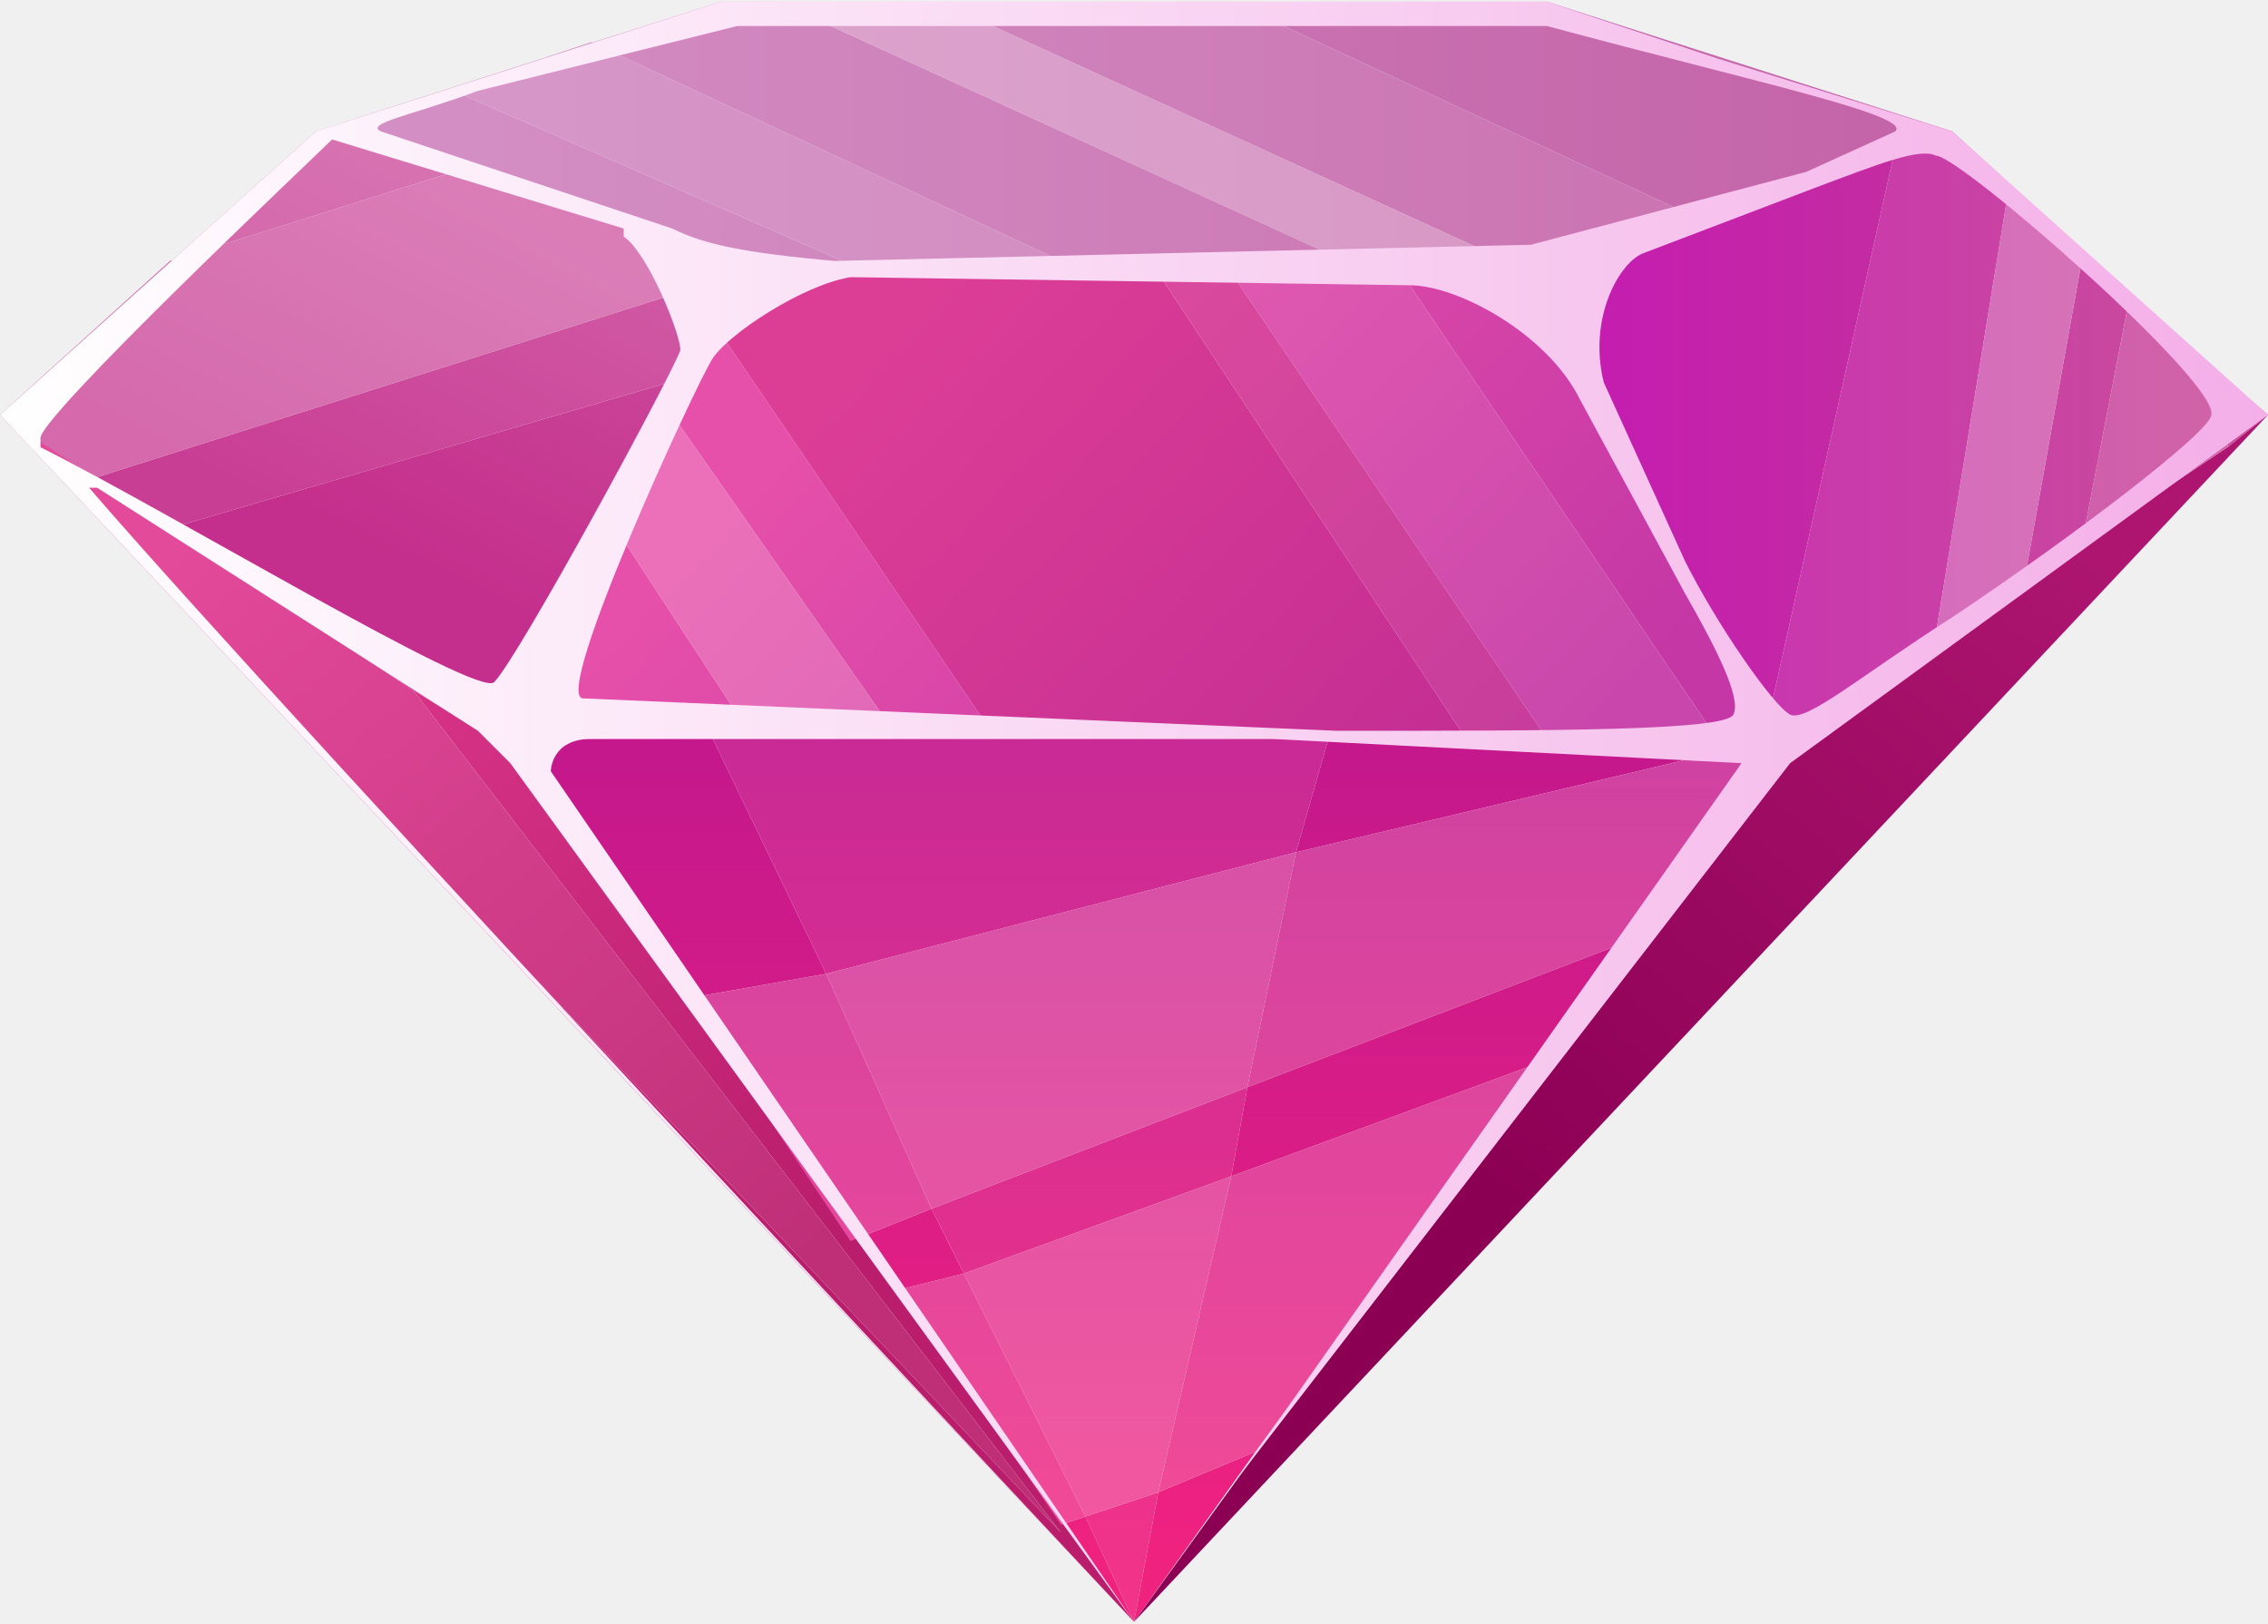
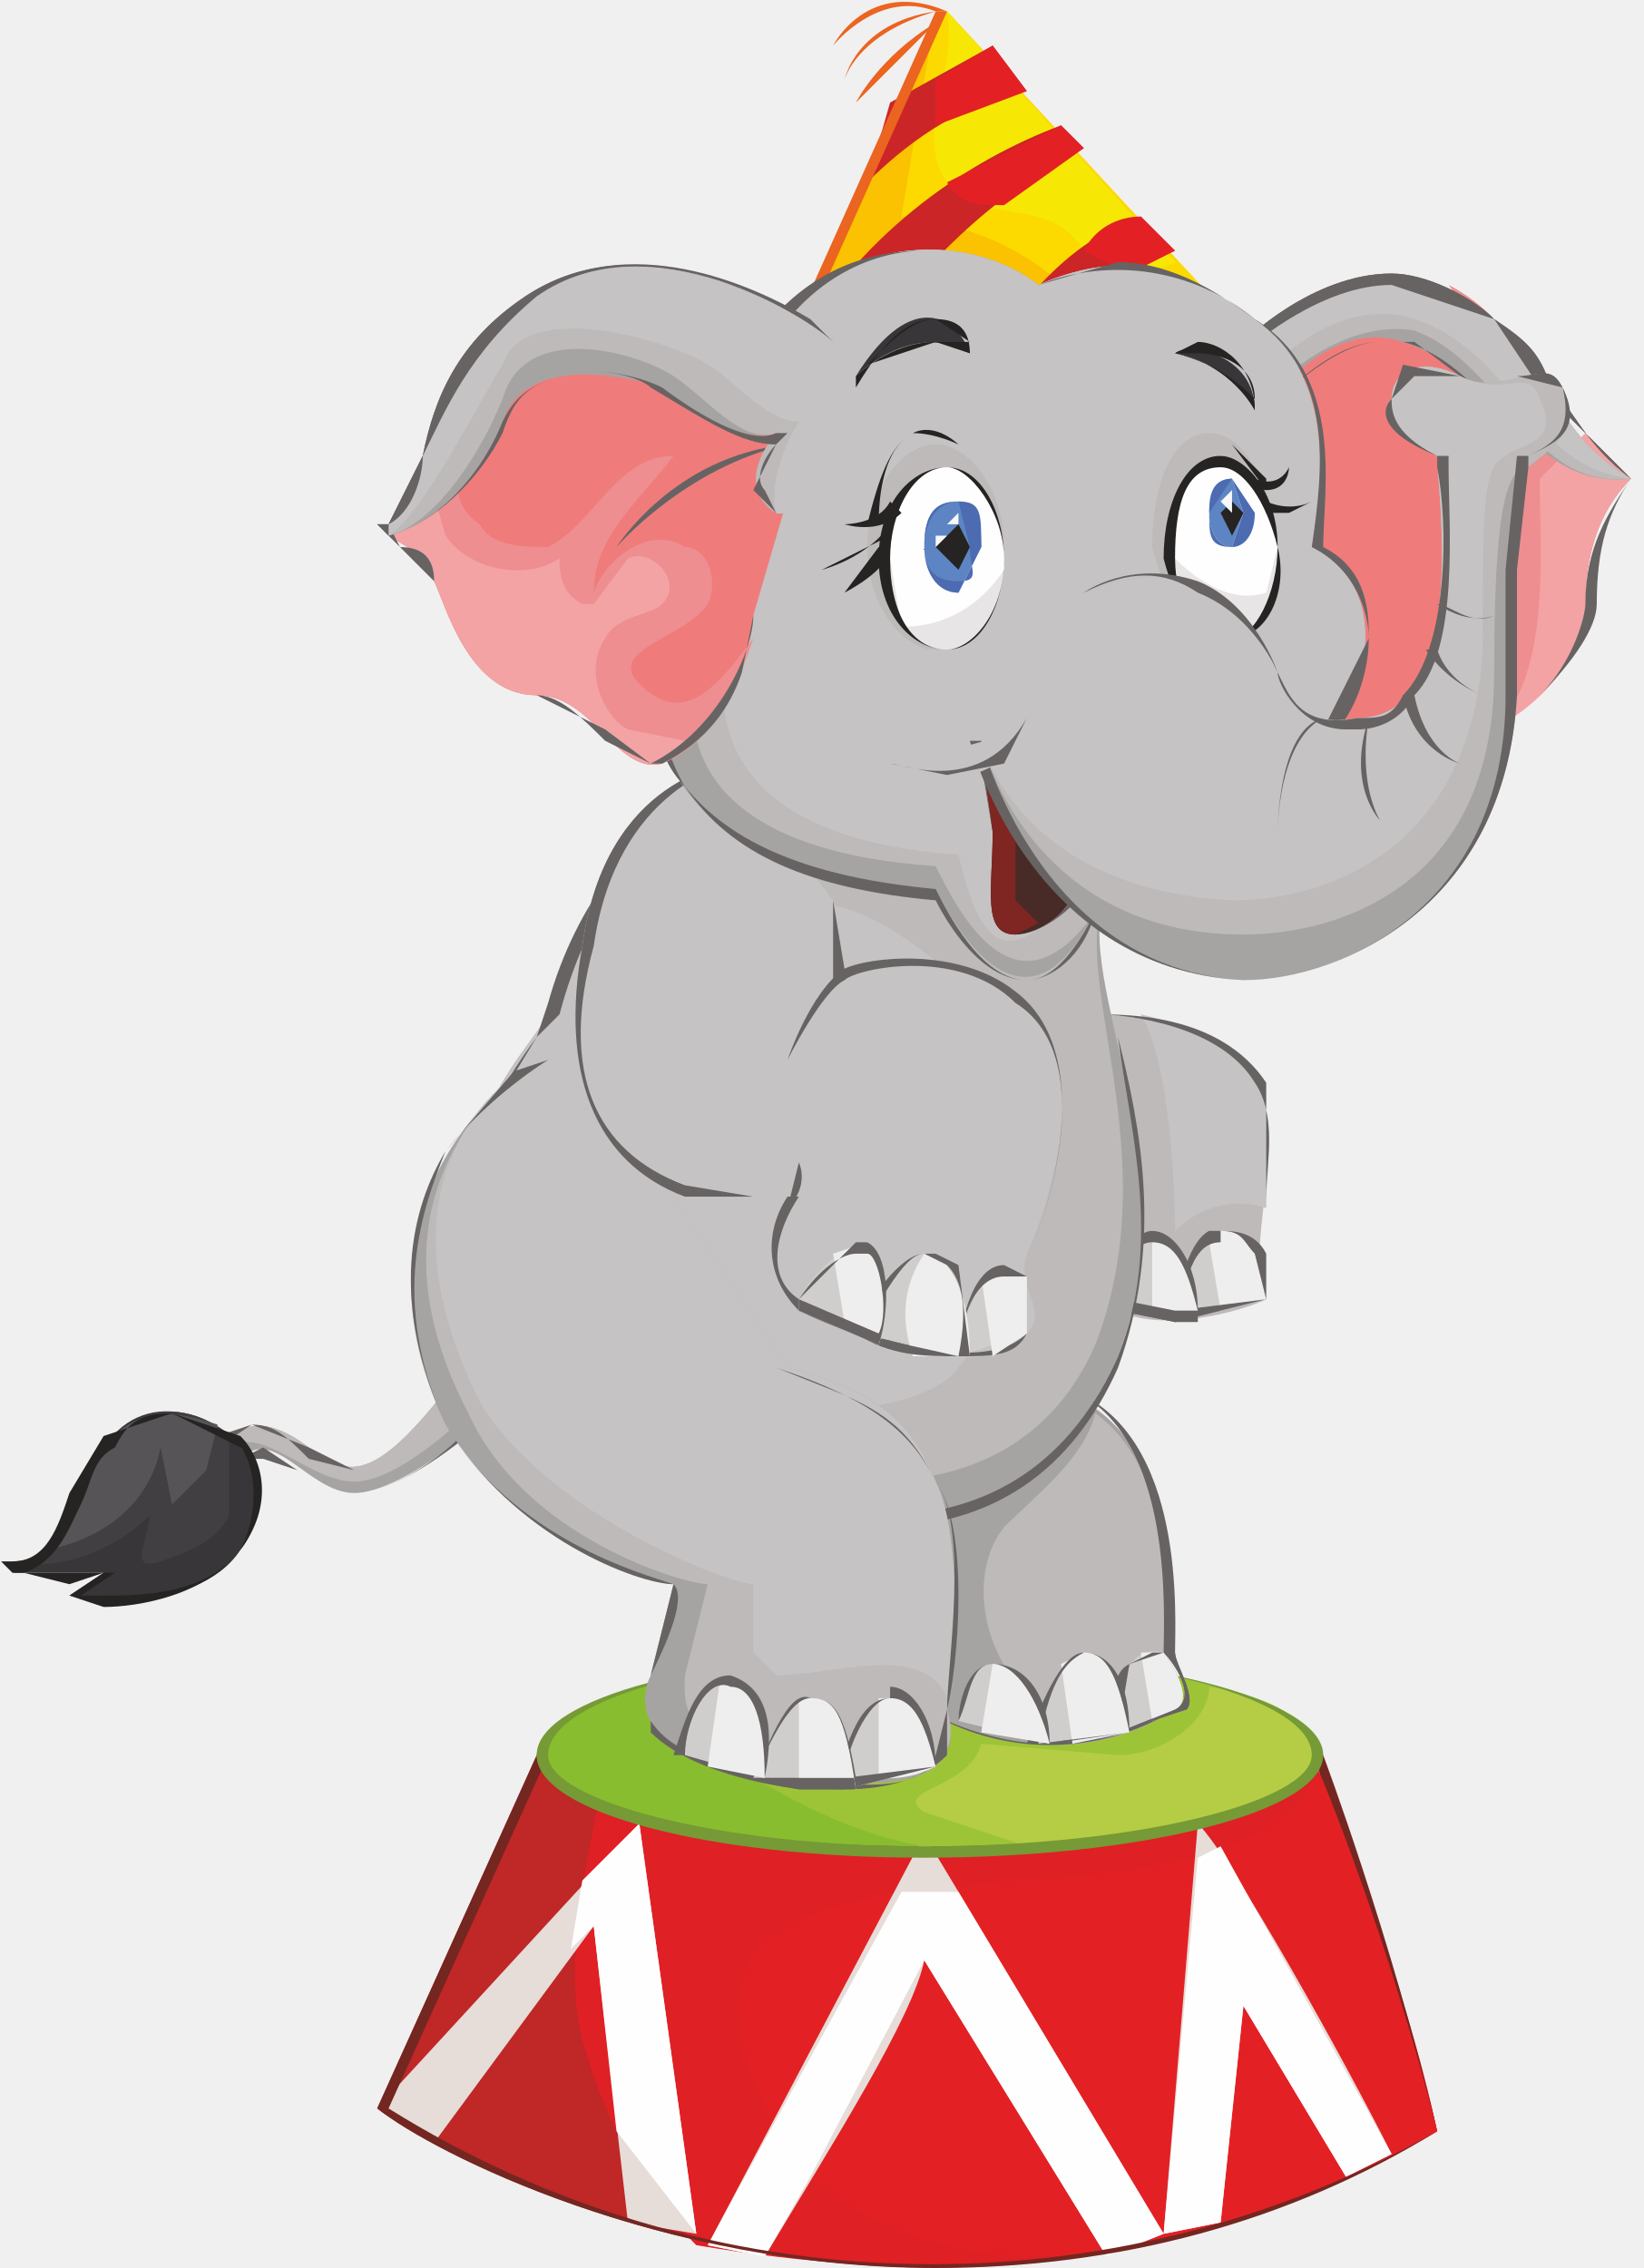
- <svg xmlns="http://www.w3.org/2000/svg" width="373" height="267" viewBox="0 0 280 200">
-   <defs>
-     <linearGradient id="a" gradientUnits="userSpaceOnUse" x1="40" y1="70" x2="63" y2="25" gradientTransform="matrix(.90025 0 0 .9009 0 0)">
-       <stop offset="0" stop-color="#c42e8c" />
-       <stop offset="1" stop-color="#cc4a9b" />
-     </linearGradient>
-     <linearGradient id="b" gradientUnits="userSpaceOnUse" x1="207" y1="60" x2="311" y2="60" gradientTransform="matrix(.90025 0 0 .9009 0 0)">
-       <stop offset="0" stop-color="#c418b4" />
-       <stop offset="1" stop-color="#c4408f" />
-       <stop offset="1" stop-color="#c4408f" />
-     </linearGradient>
-     <linearGradient id="c" gradientUnits="userSpaceOnUse" x1="196" y1="124" x2="118" y2="50" gradientTransform="matrix(.90025 0 0 .9009 0 0)">
-       <stop offset="0" stop-color="#c437a5" />
-       <stop offset="1" stop-color="#e650aa" />
-     </linearGradient>
-     <linearGradient id="d" gradientUnits="userSpaceOnUse" x1="156" y1="215" x2="156" y2="102" gradientTransform="matrix(.90025 0 0 .9009 0 0)">
-       <stop offset="0" stop-color="#f02280" />
-       <stop offset="1" stop-color="#c4188c" />
-     </linearGradient>
-     <linearGradient id="e" gradientUnits="userSpaceOnUse" x1="27" y1="72" x2="112" y2="171" gradientTransform="matrix(.90025 0 0 .9009 0 0)">
-       <stop offset="0" stop-color="#e13b91" />
-       <stop offset="1" stop-color="#ba1d6c" />
-     </linearGradient>
-     <linearGradient id="f" gradientUnits="userSpaceOnUse" x1="283" y1="72" x2="204" y2="162" gradientTransform="matrix(.90025 0 0 .9009 0 0)">
-       <stop offset="0" stop-color="#ad1570" />
-       <stop offset="1" stop-color="#8c0054" />
-     </linearGradient>
-     <linearGradient id="g" gradientUnits="userSpaceOnUse" x1="43" y1="18" x2="268" y2="18" gradientTransform="matrix(.90025 0 0 .9009 0 0)">
-       <stop offset="0" stop-color="#cf85be" />
-       <stop offset="1" stop-color="#c463a8" />
-     </linearGradient>
-     <linearGradient id="h" gradientUnits="userSpaceOnUse" x1="40" y1="70" x2="63" y2="25" gradientTransform="matrix(.90025 0 0 .9009 0 0)">
-       <stop offset="0" stop-color="#d15ca5" />
-       <stop offset="1" stop-color="#d772b1" />
-     </linearGradient>
-     <linearGradient id="i" gradientUnits="userSpaceOnUse" x1="40" y1="70" x2="63" y2="25" gradientTransform="matrix(.90025 0 0 .9009 0 0)">
-       <stop offset="0" stop-color="#c93e95" />
-       <stop offset="1" stop-color="#d058a3" />
-     </linearGradient>
-     <linearGradient id="j" gradientUnits="userSpaceOnUse" x1="40" y1="70" x2="63" y2="25" gradientTransform="matrix(.90025 0 0 .9009 0 0)">
-       <stop offset="0" stop-color="#d569ac" />
-       <stop offset="1" stop-color="#da7db7" />
-     </linearGradient>
-     <linearGradient id="k" gradientUnits="userSpaceOnUse" x1="43" y1="18" x2="268" y2="18" gradientTransform="matrix(.90025 0 0 .9009 0 0)">
-       <stop offset="0" stop-color="#d491c5" />
-       <stop offset="1" stop-color="#ca73b1" />
-     </linearGradient>
-     <linearGradient id="l" gradientUnits="userSpaceOnUse" x1="43" y1="18" x2="268" y2="18" gradientTransform="matrix(.90025 0 0 .9009 0 0)">
-       <stop offset="0" stop-color="#d79ac9" />
-       <stop offset="1" stop-color="#cf7eb7" />
-     </linearGradient>
-     <linearGradient id="m" gradientUnits="userSpaceOnUse" x1="40" y1="70" x2="63" y2="25" gradientTransform="matrix(.90025 0 0 .9009 0 0)">
-       <stop offset="0" stop-color="#d978b4" />
-       <stop offset="1" stop-color="#de8abe" />
-     </linearGradient>
-     <linearGradient id="n" gradientUnits="userSpaceOnUse" x1="43" y1="18" x2="268" y2="18" gradientTransform="matrix(.90025 0 0 .9009 0 0)">
-       <stop offset="0" stop-color="#d38fc3" />
-       <stop offset="1" stop-color="#c96faf" />
-     </linearGradient>
-     <linearGradient id="o" gradientUnits="userSpaceOnUse" x1="43" y1="18" x2="268" y2="18" gradientTransform="matrix(.90025 0 0 .9009 0 0)">
-       <stop offset="0" stop-color="#d79aca" />
-       <stop offset="1" stop-color="#ce7eb7" />
-     </linearGradient>
-     <linearGradient id="p" gradientUnits="userSpaceOnUse" x1="43" y1="18" x2="268" y2="18" gradientTransform="matrix(.90025 0 0 .9009 0 0)">
-       <stop offset="0" stop-color="#deaad1" />
-       <stop offset="1" stop-color="#d691c2" />
-     </linearGradient>
-     <linearGradient id="q" gradientUnits="userSpaceOnUse" x1="40" y1="70" x2="63" y2="25" gradientTransform="matrix(.90025 0 0 .9009 0 0)">
-       <stop offset="0" stop-color="#c1247f" />
-       <stop offset="1" stop-color="#c83a8a" />
-     </linearGradient>
-     <linearGradient id="r" gradientUnits="userSpaceOnUse" x1="196" y1="124" x2="118" y2="50" gradientTransform="matrix(.90025 0 0 .9009 0 0)">
-       <stop offset="0" stop-color="#c12b92" />
-       <stop offset="1" stop-color="#dc3e96" />
-     </linearGradient>
-     <linearGradient id="s" gradientUnits="userSpaceOnUse" x1="196" y1="124" x2="118" y2="50" gradientTransform="matrix(.90025 0 0 .9009 0 0)">
-       <stop offset="0" stop-color="#c947ac" />
-       <stop offset="1" stop-color="#e85eb1" />
-     </linearGradient>
-     <linearGradient id="t" gradientUnits="userSpaceOnUse" x1="196" y1="124" x2="118" y2="50" gradientTransform="matrix(.90025 0 0 .9009 0 0)">
-       <stop offset="0" stop-color="#c63c9b" />
-       <stop offset="1" stop-color="#df4d9e" />
-     </linearGradient>
-     <linearGradient id="u" gradientUnits="userSpaceOnUse" x1="196" y1="124" x2="118" y2="50" gradientTransform="matrix(.90025 0 0 .9009 0 0)">
-       <stop offset="0" stop-color="#cf5bb5" />
-       <stop offset="1" stop-color="#eb70b9" />
-     </linearGradient>
-     <linearGradient id="v" gradientUnits="userSpaceOnUse" x1="207" y1="60" x2="311" y2="60" gradientTransform="matrix(.90025 0 0 .9009 0 0)">
-       <stop offset="0" stop-color="#c92aba" />
-       <stop offset="1" stop-color="#c94f98" />
-       <stop offset="1" stop-color="#c94f98" />
-     </linearGradient>
-     <linearGradient id="w" gradientUnits="userSpaceOnUse" x1="283" y1="72" x2="204" y2="162" gradientTransform="matrix(.90025 0 0 .9009 0 0)">
-       <stop offset="0" stop-color="#b3277b" />
-       <stop offset="1" stop-color="#951461" />
-     </linearGradient>
-     <linearGradient id="x" gradientUnits="userSpaceOnUse" x1="43" y1="18" x2="268" y2="18" gradientTransform="matrix(.90025 0 0 .9009 0 0)">
-       <stop offset="0" stop-color="#d38fc3" />
-       <stop offset="1" stop-color="#c96faf" />
-     </linearGradient>
-     <linearGradient id="y" gradientUnits="userSpaceOnUse" x1="207" y1="60" x2="311" y2="60" gradientTransform="matrix(.90025 0 0 .9009 0 0)">
-       <stop offset="0" stop-color="#c92aba" />
-       <stop offset="1" stop-color="#c94f98" />
-       <stop offset="1" stop-color="#c94f98" />
-     </linearGradient>
-     <linearGradient id="z" gradientUnits="userSpaceOnUse" x1="283" y1="72" x2="204" y2="162" gradientTransform="matrix(.90025 0 0 .9009 0 0)">
-       <stop offset="0" stop-color="#c14d92" />
-       <stop offset="1" stop-color="#a83d7d" />
-     </linearGradient>
-     <linearGradient id="A" gradientUnits="userSpaceOnUse" x1="207" y1="60" x2="311" y2="60" gradientTransform="matrix(.90025 0 0 .9009 0 0)">
-       <stop offset="0" stop-color="#d65dcb" />
-       <stop offset="1" stop-color="#d679b1" />
-       <stop offset="1" stop-color="#d679b1" />
-     </linearGradient>
-     <linearGradient id="B" gradientUnits="userSpaceOnUse" x1="283" y1="72" x2="204" y2="162" gradientTransform="matrix(.90025 0 0 .9009 0 0)">
-       <stop offset="0" stop-color="#c55b9b" />
-       <stop offset="1" stop-color="#ae4c87" />
-     </linearGradient>
-     <linearGradient id="C" gradientUnits="userSpaceOnUse" x1="283" y1="72" x2="204" y2="162" gradientTransform="matrix(.90025 0 0 .9009 0 0)">
-       <stop offset="0" stop-color="#b83383" />
-       <stop offset="1" stop-color="#9b216a" />
-     </linearGradient>
-     <linearGradient id="D" gradientUnits="userSpaceOnUse" x1="207" y1="60" x2="311" y2="60" gradientTransform="matrix(.90025 0 0 .9009 0 0)">
-       <stop offset="0" stop-color="#d046c3" />
-       <stop offset="1" stop-color="#d066a5" />
-       <stop offset="1" stop-color="#d066a5" />
-     </linearGradient>
-     <linearGradient id="E" gradientUnits="userSpaceOnUse" x1="283" y1="72" x2="204" y2="162" gradientTransform="matrix(.90025 0 0 .9009 0 0)">
-       <stop offset="0" stop-color="#bd438c" />
-       <stop offset="1" stop-color="#a33275" />
-     </linearGradient>
-     <linearGradient id="F" gradientUnits="userSpaceOnUse" x1="156" y1="215" x2="156" y2="102" gradientTransform="matrix(.90025 0 0 .9009 0 0)">
-       <stop offset="0" stop-color="#f1338a" />
-       <stop offset="1" stop-color="#c92a95" />
-     </linearGradient>
-     <linearGradient id="G" gradientUnits="userSpaceOnUse" x1="156" y1="215" x2="156" y2="102" gradientTransform="matrix(.90025 0 0 .9009 0 0)">
-       <stop offset="0" stop-color="#f1338a" />
-       <stop offset="1" stop-color="#c92a95" />
-     </linearGradient>
-     <linearGradient id="H" gradientUnits="userSpaceOnUse" x1="156" y1="215" x2="156" y2="102" gradientTransform="matrix(.90025 0 0 .9009 0 0)">
-       <stop offset="0" stop-color="#f34a97" />
-       <stop offset="1" stop-color="#cf42a1" />
-     </linearGradient>
-     <linearGradient id="I" gradientUnits="userSpaceOnUse" x1="156" y1="215" x2="156" y2="102" gradientTransform="matrix(.90025 0 0 .9009 0 0)">
-       <stop offset="0" stop-color="#f34a97" />
-       <stop offset="1" stop-color="#cf42a1" />
-     </linearGradient>
-     <linearGradient id="J" gradientUnits="userSpaceOnUse" x1="156" y1="215" x2="156" y2="102" gradientTransform="matrix(.90025 0 0 .9009 0 0)">
-       <stop offset="0" stop-color="#f4589f" />
-       <stop offset="1" stop-color="#d350a8" />
-     </linearGradient>
-     <linearGradient id="K" gradientUnits="userSpaceOnUse" x1="156" y1="215" x2="156" y2="102" gradientTransform="matrix(.90025 0 0 .9009 0 0)">
-       <stop offset="0" stop-color="#f34a97" />
-       <stop offset="1" stop-color="#cf42a1" />
-     </linearGradient>
-     <linearGradient id="L" gradientUnits="userSpaceOnUse" x1="156" y1="215" x2="156" y2="102" gradientTransform="matrix(.90025 0 0 .9009 0 0)">
-       <stop offset="0" stop-color="#f4589f" />
-       <stop offset="1" stop-color="#d350a8" />
-     </linearGradient>
-     <linearGradient id="M" gradientUnits="userSpaceOnUse" x1="40" y1="70" x2="63" y2="25" gradientTransform="matrix(.90025 0 0 .9009 0 0)">
-       <stop offset="0" stop-color="#c93e95" />
-       <stop offset="1" stop-color="#d058a3" />
-     </linearGradient>
-     <linearGradient id="N" gradientUnits="userSpaceOnUse" x1="27" y1="72" x2="112" y2="171" gradientTransform="matrix(.90025 0 0 .9009 0 0)">
-       <stop offset="0" stop-color="#e34a9a" />
-       <stop offset="1" stop-color="#bf2f78" />
-     </linearGradient>
-     <linearGradient id="O" gradientUnits="userSpaceOnUse" x1="27" y1="72" x2="112" y2="171" gradientTransform="matrix(.90025 0 0 .9009 0 0)">
-       <stop offset="0" stop-color="#e558a2" />
-       <stop offset="1" stop-color="#c43f83" />
-     </linearGradient>
-     <linearGradient id="P" gradientUnits="userSpaceOnUse" x1="212" y1="4" x2="236" y2="4" gradientTransform="matrix(.90025 0 0 .9009 0 0)">
-       <stop offset="0" stop-color="#fff" />
-       <stop offset="1" stop-color="#efaff4" />
-       <stop offset="1" stop-color="#df5fe8" />
-     </linearGradient>
-     <linearGradient id="Q" gradientUnits="userSpaceOnUse" x1="0" y1="111" x2="311" y2="111" gradientTransform="matrix(.90025 0 0 .9009 0 0)">
-       <stop offset="0" stop-color="#fff" />
-       <stop offset="1" stop-color="#f4afe8" />
-       <stop offset="1" stop-color="#e85fd1" />
-     </linearGradient>
-     <linearGradient id="R" gradientUnits="userSpaceOnUse" x1="156" y1="212" x2="170" y2="212" gradientTransform="matrix(.90025 0 0 .9009 0 0)">
-       <stop offset="0" stop-color="#fff" />
-       <stop offset="1" stop-color="#efaff4" />
-       <stop offset="1" stop-color="#df5fe8" />
-     </linearGradient>
-   </defs>
-   <path d="M61 91l-10-6-30-20 65-19 8-14-5 9-6 10v1zm0 0" fill-rule="evenodd" fill="url(#a)" />
-   <path d="M218 90l-32-58 48-14zm0 0" fill-rule="evenodd" fill="url(#b)" />
-   <path d="M219 91h-7l-40-59h14l32 58zm-47-59h-6zm-6 0H94zm52 58zm-95 1h-12L83 51l6-10zm-30 0H61l22-39-7 13zm0 0" fill-rule="evenodd" fill="url(#c)" />
-   <path d="M140 200l3-16 12-5 35-48-38 14 2-11 47-18 18-25-29 40-35 48-15 21-9-12-16-23-22-30 12 18 10-4 4 8-8 2 4 6 16 23 3-1zm79-109l-59 14 4-14zm-55 0H88zm-76 0l14 29-17 3-24-32zm0 0" fill-rule="evenodd" fill="url(#d)" />
-   <path d="M140 200L0 51l131 138L51 85l10 6 24 32 8 12zM0 51zm0 0" fill-rule="evenodd" fill="url(#e)" />
-   <path d="M140 200l79-109 20-13 11-7 7-4 18-12 5-4zm0 0" fill-rule="evenodd" fill="url(#f)" />
-   <path d="M186 32l22-6-56-26H89L67 7l-28 9L89 0h102l50 16-7 2zm0 0" fill-rule="evenodd" fill="url(#g)" />
-   <path d="M0 51l39-35 17 5-35 11zm0 0" fill-rule="evenodd" fill="url(#h)" />
-   <path d="M21 65L0 51l11 8 82-26 1-1-8 14zm0 0" fill-rule="evenodd" fill="url(#i)" />
-   <path d="M11 59L0 51l21-19 35-11 38 11-1 1-82 26zm0 0" fill-rule="evenodd" fill="url(#j)" />
-   <path d="M104 32H94L56 21l-17-5 28-9-11 4zm0 0" fill-rule="evenodd" fill="url(#k)" />
-   <path d="M94 32L56 21zm0 0" fill-rule="evenodd" fill="url(#l)" />
-   <path d="M94 32L56 21zm0 0" fill-rule="evenodd" fill="url(#m)" />
-   <path d="M186 32L116 0H96l70 32h-35L73 5l-6 2 22-7h63l56 26zm0 0" fill-rule="evenodd" fill="url(#n)" />
-   <path d="M131 32h-27L56 11l11-4 6-2zm0 0" fill-rule="evenodd" fill="url(#o)" />
-   <path d="M186 32h-20L96 0h20zm0 0" fill-rule="evenodd" fill="url(#p)" />
-   <path d="M89 41l5-9zm0 0" fill-rule="evenodd" fill="url(#q)" />
-   <path d="M181 91h-58L89 41l5-9h57-9zm0 0" fill-rule="evenodd" fill="url(#r)" />
-   <path d="M212 91h-21l-40-59h21zm0 0" fill-rule="evenodd" fill="url(#s)" />
-   <path d="M191 91h-10l-39-59h9zm0 0" fill-rule="evenodd" fill="url(#t)" />
-   <path d="M111 91H93L76 65l7-13v-1zm0 0" fill-rule="evenodd" fill="url(#u)" />
-   <path d="M219 91l-1-1 16-72 7-2 22 20-6 31-7 4 7-39-9-9-9 55zm0 0" fill-rule="evenodd" fill="url(#v)" />
-   <path d="M219 91l20-13zm31-20l7-4zm0 0" fill-rule="evenodd" fill="url(#w)" />
-   <path d="M234 18l7-2zm0 0" fill-rule="evenodd" fill="url(#x)" />
-   <path d="M275 55l1-6-10-10 14 12zm0 0" fill-rule="evenodd" fill="url(#y)" />
-   <path d="M239 78l11-7zm0 0" fill-rule="evenodd" fill="url(#z)" />
-   <path d="M239 78l9-55 9 9-7 39zm0 0" fill-rule="evenodd" fill="url(#A)" />
-   <path d="M239 78l11-7zm0 0" fill-rule="evenodd" fill="url(#B)" />
-   <path d="M257 67l18-12zm0 0" fill-rule="evenodd" fill="url(#C)" />
-   <path d="M266 39l-3-3zm0 0" fill="#fff" />
-   <path d="M257 67l6-31 3 3 10 10-1 6zm0 0" fill-rule="evenodd" fill="url(#D)" />
-   <path d="M257 67l18-12zm0 0" fill-rule="evenodd" fill="url(#E)" />
-   <path d="M140 200l-6-13 9-3zm0 0" fill-rule="evenodd" fill="url(#F)" />
-   <path d="M119 157l-4-8 39-15-2 11zm-17-37L88 91h76l-4 14zm0 0" fill-rule="evenodd" fill="url(#G)" />
-   <path d="M105 153l-12-18-8-12 17-3 13 29zm0 0" fill-rule="evenodd" fill="url(#H)" />
-   <path d="M154 134l6-29 59-14-18 25zm0 0" fill-rule="evenodd" fill="url(#I)" />
-   <path d="M115 149l-13-29 58-15-6 29zm0 0" fill-rule="evenodd" fill="url(#J)" />
-   <path d="M131 188l-20-29 8-2 15 30zm12-4l9-39 38-14-35 48zm0 0" fill-rule="evenodd" fill="url(#K)" />
-   <path d="M134 187l-15-30 33-12-9 39zm0 0" fill-rule="evenodd" fill="url(#L)" />
-   <path d="M51 85L21 65zm0 0" fill-rule="evenodd" fill="url(#M)" />
-   <path d="M131 189L0 51l21 14 30 20 80 104zm0 0" fill-rule="evenodd" fill="url(#N)" />
-   <path d="M21 65L0 51zm0 0" fill-rule="evenodd" fill="url(#O)" />
-   <path d="M191 0l21 7-21-7zm0 0" fill-rule="evenodd" fill="url(#P)" />
-   <path d="M241 76c-11 7-18 13-20 12s-9-11-13-19l-10-22c-2-8 2-15 5-16l21-8c8-3 13-5 15-4 3 0 35 28 34 32 0 2-17 15-32 25zm-27 12c-1 2-22 2-49 2l-93-4c-4 0 14-39 16-42s11-9 17-10l69 1c6 0 17 6 21 14l13 24c4 7 7 13 6 15zM5 54c-1-2 34-35 36-37l36 11v1c3 2 7 12 7 14-1 3-20 38-23 41-2 2-40-21-56-29v-1zM91 3h100c26 7 45 11 43 13l-11 5-34 9-86 2c-11-1-16-2-20-4L47 16c-2-1 4-2 12-5zm150 13l-29-9-21-7H89L39 16 0 51l140 149S36 89 11 60h1l47 30 4 4 77 106L68 95s0-4 5-4h84l58 3-62 88 68-88 59-43zm0 0" fill-rule="evenodd" fill="url(#Q)" />
-   <path d="M153 182l-13 18 13-18zm0 0" fill-rule="evenodd" fill="url(#R)" />
+ <svg xmlns="http://www.w3.org/2000/svg" width="192" height="265" viewBox="0 0 144 199">
+   <path d="M47 154l-14 31c8 6 50 27 93 2-4-17-11-33-11-33zm0 0" fill="#c02727" />
+   <path d="M126 187c-4-17-11-33-11-33H53c-1 8-4 17-2 25 2 7 5 13 10 18 18 3 41 4 65-10zm0 0" fill="#df2025" />
+   <path d="M116 155c-7 14-34 7-47 14-8 4-3 16 2 22 6 5 13 7 21 7 11-1 22-4 34-11-3-14-9-28-10-32zm0 0" fill="#e32124" />
+   <path d="M56 160l-23 25 5 3 14-19 3 26 6 1-5-36zm0 0" fill="#e6dcd8" />
+   <path d="M51 165l-1 6 2-2 2 18 7 9-5-36zm0 0" fill="#fefefe" />
+   <path d="M105 160l-3 36 5-1 2-19 9 15 4-2c-4-8-14-26-17-29zm-24 1l-19 36 5 1c6-10 13-21 14-26l16 26 5-2-21-35zm0 0" fill="#e6dcd8" />
+   <path d="M107 195l2-19 9 15 4-2-15-27-2 1-3 33 5-1zm-39-9l-6 11 5 1 4-7-3-5zm29 12l5-2-18-30h-5l-11 20 3 5 10-19 16 26zm0 0" fill="#fefefe" />
+   <path d="M34 185a90 90 0 0 0 92 2c-4-16-10-31-11-33H48zm48 14c-24 0-44-10-49-14l14-31h69s6 16 10 33c-13 8-28 12-44 12zm0 0" fill="#742621" />
+   <path d="M115 154c0 5-15 8-34 8-18 0-34-3-34-8s16-9 34-9c19 0 34 4 34 9zm0 0" fill="#88bd2f" />
+   <path d="M115 154c0-5-15-9-34-9l-19 2c-1 2-1 5 1 7 6 4 12 7 18 8 19 0 34-3 34-8zm0 0" fill="#9dc436" />
+   <path d="M115 154c0-3-3-5-9-6 0 3-4 6-8 6l-12-1c-1 4-8 4-5 6l9 3c15-1 25-4 25-8zm0 0" fill="#b4cd45" />
+   <path d="M81 145c-18 0-33 4-33 9 0 4 15 8 33 8 19 0 34-4 34-8 0-5-15-9-34-9zm0 18c-19 0-34-4-34-9s15-9 34-9 35 4 35 9-16 9-35 9zm0 0" fill="#759a36" />
+   <path d="M81 150s11 7 22 0c2-1-1-5-1-5 1-3 2-19-9-23l-12 9v19zm0 0" fill="#a6a4a2" />
+   <path d="M102 145c1-3 1-16-6-21-1 4-5 7-8 10-4 5-1 15 6 17l3 1 6-2c2-1-1-5-1-5zm0 0" fill="#bdbab9" />
+   <path d="M81 150a21 21 0 0 0 22 0c2-1 0-4-1-5 0-3 1-19-8-23l-13 9v19zm11 3c-6 0-11-3-11-3v-19l12-9h1c10 4 9 20 9 23 0 1 2 4 1 5l-12 3zm0 0" fill="#676363" />
+   <path d="M102 145c-4-1-4 5-4 7l5-2c2-1-1-5-1-5zm0 0" fill="#d0cecd" />
+   <path d="M102 145h-2l1 6 2-1c2-1-1-5-1-5zm0 0" fill="#efeeee" />
+   <path d="M101 145l-2 1-1 6 5-2c2-1 0-4-1-5h-1zm-3 8v-1c0-2-1-5 1-6l3-1h1c0 1 2 4 1 5l-6 2zm0 0" fill="#676363" />
+   <path d="M95 145c-2 0-4 6-4 8l8-1c-1-5-2-7-4-7zm0 0" fill="#d0cecd" />
+   <path d="M95 145l-2 1 1 7 5-1c-1-5-2-7-4-7zm0 0" fill="#efeeee" />
+   <path d="M91 153l8-1c-1-5-2-7-4-7-2 1-3 3-4 8zm1 0h-2c1-3 3-8 5-8s4 2 4 7l-7 1zm0 0" fill="#676363" />
+   <path d="M87 146c-2 0-3 3-3 5l8 2c-1-4-3-7-5-7zm0 0" fill="#d0cecd" />
+   <path d="M87 146l-1 6 6 1c-1-4-3-7-5-7zm0 0" fill="#efeeee" />
+   <path d="M84 151l8 2c-1-4-3-7-5-7s-2 3-3 5zm8 2l-8-2c0-2 1-5 3-5 3 0 5 3 5 7zm0 0" fill="#676363" />
+   <path d="M96 89s11 0 14 6-1 14 1 19c-2 1-9 3-13 1l-2-26zm0 0" fill="#bdbab9" />
+   <path d="M110 95c-2-4-6-5-10-6 3 5 3 19 3 19 2-2 5-3 8-2 0-4 1-8-1-11zm0 0" fill="#c5c3c3" />
+   <path d="M98 114l5 1 8-1v-9c0-3 1-7-1-10-3-5-11-6-14-6l2 25zm5 2l-5-1h-1l-2-26h1c3 0 11 0 15 6v19l-8 2zm0 0" fill="#676363" />
+   <path d="M110 110c-1-2-2-2-3-2-3 1-4 6-4 8l8-2-1-4zm0 0" fill="#d0cecd" />
+   <path d="M110 110c-1-2-2-2-3-2l-1 1 1 6 4-1-1-4zm0 0" fill="#efeeee" />
+   <path d="M107 108v1c-3 0-3 5-4 6l8-1-1-4c-1-1-1-2-3-2zm-4 8c0-2 1-7 3-8h1c1 0 3 0 4 2v4l-8 2zm0 0" fill="#676363" />
+   <path d="M101 108c-2 0-3 4-3 6v1h7c-1-4-2-7-4-7zm0 0" fill="#d0cecd" />
+   <path d="M105 115c-1-4-2-7-4-7v7h4zm0 0" fill="#efeeee" />
+   <path d="M98 114l5 1h2c-1-4-2-6-4-6s-3 3-3 5zm5 2l-5-1h-1v-1c1-2 2-6 4-6s4 3 4 7v1h-2zm0 0" fill="#676363" />
+   <path d="M42 125s-7 6-11 6-7-6-10-3l-2-1c2-2 4-3 8 0 3 2 5 4 12-5l3 3zm0 0" fill="#a6a4a2" />
+   <path d="M41 124s-6 6-10 6-8-5-11-3h-1c2-2 4-3 8 0 3 2 5 4 12-5l2 2zm0 0" fill="#bdbab9" />
+   <path d="M23 127l3 2 5 2c4 0 10-5 10-6l-2-3c-4 5-6 7-8 7l-4-1c-2-2-3-3-5-3l-3 2 2 1 2-1zm8 4l-5-2-3-1h-3l-1-1v-1l3-1 5 2 4 2c2 0 4-2 8-7v-1 1a41 41 0 0 1 3 3c-1 1-7 6-11 6zm0 0" fill="#676363" />
+   <path d="M69 31L83 1l25 27-39 3zm0 0" fill="#fac200" />
+   <path d="M83 1h-1l-3 18c8 1 13 4 18 10l11-1L83 1zm0 0" fill="#fcda00" />
+   <path d="M83 16c3 4 9 1 12 6 3 2 6 2 8 1L83 1c1 5-3 11 0 15zm0 0" fill="#f7e705" />
+   <path d="M103 22l-3-3c-6 2-10 7-12 10h5c2-3 6-6 10-7zm-8-9a1741 1741 0 0 1-2-2c-8 3-17 9-23 19h6c3-4 9-12 19-17zm-8-9l-9 5-2 7c3-3 8-7 14-8l-3-4zm0 0" fill="#cc2527" />
+   <path d="M100 19c-2 0-4 1-5 3l4 2 4-2-3-3zm-7-8l-10 5c1 2 3 2 5 2l7-5a1741 1741 0 0 1-2-2zm-6-7l-5 3v4l8-3-3-4zm0 0" fill="#e32124" />
+   <path d="M83 1L70 30l38-2L83 1zM69 31v-1L82 1h1l25 27h1-1l-39 3zm0 0" fill="#eb6420" />
+   <path d="M75 9s2-4 7-7l-7 7zm-1-2s1-5 8-6c-7 2-8 6-8 6zm0 0" fill="#eb6420" />
+   <path d="M73 4s3-6 10-3h-1c-5-2-9 3-9 3zm0 0" fill="#eb6420" />
+   <path d="M109 30s11-11 22-2c5 4 5 10 12 14-3 3-4 7-4 11 0 3-4 14-25 14 0-8-5-37-5-37zm0 0" fill="#ef7c7b" />
+   <path d="M131 28a15 15 0 0 0-4-3l3 4c2 4 0 7-1 10-2 7 5 18-3 23-3 2-8 3-12 3v2c21 0 25-11 25-14 0-4 1-8 4-11-7-4-7-10-12-14zm0 0" fill="#ee8e90" />
+   <path d="M139 38l-4 4c0 7 1 17-4 22 7-4 8-9 8-11 0-4 1-8 4-11l-4-4zm0 0" fill="#f3a3a4" />
+   <path d="M114 67c9 0 16-2 21-6 3-3 4-7 4-8 0-5 2-8 4-11l-8-8-4-6-9-3c-6 0-12 5-13 6 1 2 5 28 5 36zm0 0c0-8-5-36-5-36v-1s6-6 13-6c3 0 7 2 9 4 3 2 4 3 5 6 2 2 3 5 7 8h1-1c-2 3-3 6-3 11 0 2-2 5-5 8-5 4-12 6-21 6zm0 0" fill="#676363" />
+   <path d="M123 30c9 3 11 13 20 12-7-4-7-10-12-14-11-9-22 2-22 2l1 7c2-3 7-9 13-7zm0 0" fill="#a6a4a2" />
+   <path d="M124 29c8 3 10 14 19 13-7-4-7-10-12-14-11-9-22 2-22 2l1 6c2-3 8-8 14-7zm0 0" fill="#bdbab9" />
+   <path d="M124 28c9 3 10 13 19 14-7-4-7-10-12-14-11-9-22 2-22 2l1 4c2-3 8-8 14-6zm0 0" fill="#c5c3c3" />
+   <path d="M121 30h3l8 6c3 3 5 6 10 6h1l-8-8-4-6-9-3c-6 0-12 5-13 6l1 6c3-3 7-7 11-7zm21 12c-5 0-7-3-10-6-3-2-5-5-9-6h-2c-4 0-9 5-11 7v1-1l-1-6v-1s6-6 13-6c3 0 7 2 9 4 3 2 4 3 5 6 2 2 3 5 7 8h1-1-1zm0 0" fill="#676363" />
+   <path d="M69 65s-15 5-21 24c-2 4-21 24 11 40 10 5 30 10 39-10 7-18-6-36 0-42-5-10-14-17-29-12zm0 0" fill="#a6a4a2" />
+   <path d="M69 65s-15 5-21 24c-2 4-20 20 11 37 11 5 30 8 37-8 7-18-4-35 2-41-5-10-14-17-29-12zm0 0" fill="#bdbab9" />
+   <path d="M83 121c2-1 13-19 4-33-6-4-9-8-16-9-5-1-7-5-9-11-5 4-11 10-14 21-2 4-18 19 7 34h2c7 1 21 2 26-2zm0 0" fill="#c5c3c3" />
+   <path d="M78 64l-9 1s-15 5-20 24l-2 2c-3 5-8 12-5 21 1 6 7 12 17 17 2 1 10 4 18 4 10 0 17-5 21-14 4-10 1-20 0-28-2-7-3-11 0-14-5-9-11-13-20-13zm-1 70c-8 0-16-3-18-5-10-5-16-11-18-17-2-9 3-17 6-21l1-3c5-18 21-23 21-23l9-2c9 0 15 5 20 14-3 3-2 7 0 14 2 8 4 18 0 29-4 9-11 14-21 14zm0 0" fill="#676363" />
+   <path d="M47 93s-18 11-8 32c6 10 18 14 20 14l-2 8c-1 2-2 8 13 9 7 1 15 1 13-6 1-6 1-16-1-20-2-5-5-8-13-10zm0 0" fill="#a6a4a2" />
+   <path d="M47 93s-17 10-6 31c5 11 19 15 21 15l-2 8c0 2-1 7 11 8 6 0 14 2 12-5 1-6 1-16-1-20-2-5-5-8-13-10l-10-15zm0 0" fill="#bdbab9" />
+   <path d="M68 147c5 0 13-3 15 2 1-6 1-15-1-19-2-5-5-8-13-10l-10-15-12-12s-16 8-5 30c6 10 22 16 24 16v6l2 2zm0 0" fill="#c5c3c3" />
+   <path d="M74 157h-4c-7-1-11-3-13-5v-5l2-8c-3 0-14-4-20-14-5-11-3-19 0-24l6-7 3-1s-5 3-9 8c-2 5-5 13 0 24 6 10 17 13 20 14 1 1 0 4-2 8v4c2 3 6 4 13 5 6 1 11 1 12-2l1-4c0-4 2-16-1-20-2-4-5-7-14-10l5 2c5 2 7 4 9 8 3 4 2 16 1 20v4c-2 2-5 3-9 3zm0 0" fill="#676363" />
+   <path d="M64 67s-11 1-13 16c-1 6-2 18 9 22h9c-1 3-2 7 1 10 3 2 16 7 20 2 2-2-1-4 0-7 1-2 7-17-1-23-5-4-14-2-15-1l-1-7zm0 0" fill="#c5c3c3" />
+   <path d="M84 119c-5 0-12-3-14-4-3-3-3-7-1-10h-9c-8-3-11-11-9-22 2-15 13-16 13-16s-10 2-12 16c-3 11 0 18 8 21l6 1h4c-2 3-3 7 0 9 4 3 16 7 20 3v-4-3c1-1 7-17-1-22-5-5-14-3-15-2h-1v-7l1 6c2-1 10-2 15 2 8 6 2 22 1 23v7c-1 2-3 2-6 2zm0 0" fill="#676363" />
+   <path d="M69 93s2-6 5-8v1c-2 1-5 7-5 7zm0 13l1-4s1 2-1 4zm0 0" fill="#676363" />
+   <path d="M90 117v-5c-4-3-6 5-6 7l6-2zm0 0" fill="#d0cecd" />
+   <path d="M90 112h-4l1 7 3-2v-5zm0 0" fill="#efeeee" />
+   <path d="M88 112c-3 0-4 5-4 7l6-2v-4-1h-2zm-4 7c0-2 1-8 4-8l2 1v5l-6 2zm-26 20h0zm0 0" fill="#676363" />
+   <path d="M78 149c-3 0-4 5-4 8l8-2c-1-4-2-7-4-6zm0 0" fill="#d0cecd" />
+   <path d="M78 149h-1v7a9 9 0 0 0 5-1c-1-4-2-7-4-6zm0 0" fill="#efeeee" />
+   <path d="M74 156l8-1c-1-4-2-6-4-6s-4 5-4 7zm0 1h-1c1-3 2-8 5-8v-1c2 0 4 3 4 7l-8 2zm0 0" fill="#676363" />
+   <path d="M6 140s11 2 15-4c3-4 1-8 0-9-1-2-8-6-12 0-3 4-3 10-8 11h8l-3 2zm0 0" fill="#383638" />
+   <path d="M13 133c0 2-2 5 1 4s5-2 6-4v-7c-2-2-7-4-11 1-3 4-3 10-8 10 4 1 9-1 12-4zm0 0" fill="#423f42" />
+   <path d="M14 127l1 5 3-3 1-4c-3-1-7-2-10 2l-5 9c5-1 9-4 10-9zm0 0" fill="#575458" />
+   <path d="M7 140h2c3 0 9 0 12-4 2-4 1-8 0-9l-6-3c-3 0-4 1-5 3-2 1-2 3-3 5s-2 5-5 6h8l-3 2zm2 1l-3-1H5h1l3-2-3 1-4-1H1l-1-1h1c3 0 4-3 5-6l3-5 6-2 6 2c2 2 3 6 0 10s-9 5-12 5zm0 0" fill="#252422" />
+   <path d="M58 59s-5 17 24 19c2 4 8 14 14 2 6-7 17-15 20-16s7-12-1-16c1-6 2-15-5-20s-12-6-19-3c-5-4-17-6-25 6-6 9-8 28-8 28zm0 0" fill="#a6a4a2" />
+   <path d="M62 56s-9 18 20 20c2 4 7 14 14 4 6-7 17-15 20-16s7-12-1-16c1-6 2-15-5-20s-12-6-19-3c-5-4-17-6-25 6-6 9-4 25-4 25zm0 0" fill="#bdbab9" />
+   <path d="M65 53S55 73 84 75c1 4 3 13 10 3 5-7 19-13 22-14s7-12-1-16c1-6 2-15-5-20s-12-6-19-3c-5-4-17-6-25 6-6 9-1 22-1 22zm0 0" fill="#c5c3c3" />
+   <path d="M81 22c-4 0-10 2-14 9-7 9-9 28-9 28s-1 5 2 10c4 5 11 8 22 9 1 2 4 8 8 8 2 0 4-2 6-6 5-6 16-15 20-16l4-8c0-2-1-6-5-8 1-7 2-15-5-20a19 19 0 0 0-19-3c-3-2-6-3-10-3zm9 64c-4 0-7-5-8-7-11-1-18-4-22-10-4-4-2-10-2-10s2-19 8-29c5-7 11-8 15-8s7 1 10 3l7-2c4 0 8 2 12 5 8 5 6 15 6 20 4 2 4 6 4 8 0 4-2 8-4 9-3 0-14 8-20 15-1 4-4 6-6 6zm0 0" fill="#676363" />
+   <path d="M86 66l1 7c0 5-1 9 2 9 2 0 5-2 5-4l-8-12zm0 0" fill="#482a27" />
+   <path d="M89 79v-9l-3-4 1 7c0 5-1 9 2 9l2-1-2-2zm0 0" fill="#7f2622" />
+   <path d="M86 67l1 6v4c0 3 0 5 2 5s5-2 5-4c-3-6-7-10-8-11zm3 15c-2 0-2-2-2-5v-4l-1-7v-1 1l9 12c-1 2-4 4-6 4zm0 0" fill="#676363" />
+   <path d="M75 33s5-5 10-2c-1-3-5-6-10 2zm0 0" fill="#383638" />
+   <path d="M82 28c-2 0-4 2-6 4l6-2h3l-3-2zm-7 5v1c3-5 5-6 7-6s3 1 3 3h1-1l-3-1c-4 0-7 3-7 3zm0 0" fill="#252422" />
+   <path d="M110 36s-2-4-7-5c1-1 7 0 7 5zm0 0" fill="#383638" />
+   <path d="M103 31c4 1 6 3 7 4 0-3-3-4-5-4h-2zm7 6v-1s-2-4-7-5l2-1c2 0 5 2 5 6zm0 0" fill="#252422" />
+   <path d="M88 48c0 5-3 9-6 9s-6-4-6-9 3-9 6-9 6 4 6 9zm0 0" fill="#bdbab9" />
+   <path d="M88 49c0 5-3 8-5 8-3 0-5-3-5-8 0-4 2-8 5-8 2 0 5 4 5 8zm0 0" fill="#e7e5e5" />
+   <path d="M88 50v-1c0-4-3-8-5-8-3 0-5 4-5 8l1 6c4 0 7-2 9-5zm0 0" fill="#fefefe" />
+   <path d="M83 41c-3 0-5 4-5 8 0 5 2 8 5 8 2 0 5-3 5-8 0-4-3-8-5-8zm0 16c-3 0-6-3-6-8s3-8 6-8 5 4 5 8-2 8-5 8zm0 0" fill="#252422" />
+   <path d="M86 48l-2 4c-2 0-3-2-3-4 0-3 1-4 3-4 1 0 2 1 2 4zm0 0" fill="#5e85c3" />
+   <path d="M84 44c-2 0-3 2-3 4s1 3 3 3 1-1 1-3l-1-4zm0 8c-2 0-3-2-3-4 0-3 1-4 3-4s2 1 2 4l-2 4zm0 0" fill="#4c6bb1" />
+   <path d="M112 47c0 5-2 9-5 9s-5-4-6-8c0-6 2-10 5-10s5 4 6 9zm0 0" fill="#bdbab9" />
+   <path d="M112 48c0 4-2 8-4 8-3 0-5-3-5-7-1-5 1-8 4-9 2 0 4 3 5 8zm0 0" fill="#e7e5e5" />
+   <path d="M111 52l1-4c-1-4-3-8-5-8-3 1-5 4-4 9 2 2 5 4 8 3zm0 0" fill="#fefefe" />
+   <path d="M107 41c-3 0-4 3-4 8 0 4 2 7 5 7 2 0 4-4 4-8-1-4-3-7-5-7zm1 15c-3 0-5-3-6-7 0-5 2-9 5-9 2 0 5 3 5 8 1 4-1 8-4 8zm0 0" fill="#252422" />
+   <path d="M109 45l-1 3c-1 0-2-1-2-3s1-3 2-3l1 3zm0 0" fill="#5e85c3" />
+   <path d="M108 42l-2 3c0 2 1 3 2 3l1-3-1-3zm0 6c-2 0-2-1-2-3 0-1 0-3 2-3l2 3c0 2-1 3-2 3zm0 0" fill="#4c6bb1" />
+   <path d="M74 46s3 0 4-2l1 1c-2 2-5 1-5 1zm-2 4s4-1 6-4v1l-6 3zm2 2l3-4h1c0 2-4 4-4 4zm0 0" fill="#252422" />
+   <path d="M77 46h-1c1-4 2-7 4-8s4 1 4 1-2-1-4-1c-2 1-3 4-3 8zm34-3h-1v-1s2 1 3-1c0 0 0 2-2 2zm2 2h-2v-1s2 1 4 0l-2 1zm0 0" fill="#252422" />
+   <path d="M111 43l-3-4h-4 4l3 3zm0 0" fill="#252422" />
+   <path d="M86 65s4 20 23 21c9 0 23-7 24-25 0-14-1-20 1-20 1-1 5-3 3-7-2-3-5 1-9-1s-6 0-6 2c-1 1 0 3 4 5 0 3 3 23-7 23-5 1-6-2-7-4s-5-12-17-7zm0 0" fill="#a6a4a2" />
+   <path d="M86 65s4 17 23 17c8 0 22-4 22-23 0-14 1-18 3-18 1-1 5-3 3-7-2-3-5 1-9-1s-6 0-6 2c-1 1 0 3 4 5 0 3 3 23-7 23-5 1-6-2-7-4s-5-12-17-7zm0 0" fill="#bdbab9" />
+   <path d="M86 65s3 13 22 14c9 0 21-5 22-22 0-13 0-16 2-17 1-1 5-1 3-5-1-3-3 0-7-2s-6 0-6 2c-1 1 0 3 4 5 0 3 3 23-7 23-5 1-6-2-7-4s-5-12-17-7l-5 4-4 9zm0 0" fill="#c5c3c3" />
+   <path d="M109 86c-19-1-24-21-24-21h1s5 20 23 21c8 0 23-6 23-25V50l1-10h1c2-1 4-2 3-6l-4-1h-9l-2 2c0 1 0 3 4 5h1v1c0 5 1 16-3 20-1 2-3 3-5 3h-1c-4 0-6-4-6-5 0 0-2-5-7-7-3-2-6-2-10 0 0 0 4-3 10-1 5 2 7 8 7 8 1 2 2 5 7 4 2 0 3 0 4-2 4-4 4-15 3-20v-1c-5-2-5-4-4-5l1-3 5 1h5c2 0 3-1 4 1 2 4-1 5-3 6v1l-1 9v11c-1 19-16 25-24 25zm0 0" fill="#676363" />
+   <path d="M79 67s7 4 11-3zm0 0" fill="#c5c3c3" />
+   <path d="M83 68l-5-1c1 0 8 3 12-4l-2 4-5 1zm16-8s4-6 11-5c-7-1-11 5-11 5zm5 6s4-6 9-5c-5-1-9 5-9 5zm12-3c-4 2-4 10-4 10s0-9 4-10zm4 0c-1 6 1 9 1 9s-3-3-1-9zm3-2h1c1 5 4 6 4 6s-4-1-5-6zm2-4h1c1 3 4 4 4 4s-3-1-5-4zm1-4c1 0 3 2 5 1 0 0-2 1-5-1zM82 79v-3 3zm0 0" fill="#676363" />
+   <path d="M73 30c-2-2-16-11-27-4-10 8-8 17-12 20-2 1 4 2 4 5 1 2 3 10 9 10 5 0 7 7 11 6 5-3 8-10 8-13zm0 0" fill="#ef7c7b" />
+   <path d="M56 60c-3-3 4-4 6-7 1-2 0-5-2-5-3-2-7 1-8 4 0-5 4-8 7-12-5 0-7 6-11 8-2 0-5 0-6-2-3-2-2-5 0-8l-3-2-5 10c-2 1 4 2 4 5 1 2 3 10 9 10 5 0 7 7 11 6 5-2 7-8 8-11-3 4-6 8-10 4zm0 0" fill="#ee8e90" />
+   <path d="M55 64c-2-1-4-5-2-8 1-2 4-2 5-3 2-2-1-5-3-4l-3 4h-1c-2-1-2-3-2-4-3 2-8 1-10-2l-2-7-3 6c-2 1 4 2 4 5 1 2 3 10 9 10 5 0 7 7 11 6l2-2-5-1zm0 0" fill="#f3a3a4" />
+   <path d="M57 67l-4-2c-2-2-4-4-6-4-6 0-8-7-9-10l-3-3-2-2h1l3-6c1-5 3-10 9-14s13-3 18-1l9 5c-2-2-16-11-26-4-6 5-8 10-10 14 0 2-1 5-3 6l1 2c2 0 3 1 3 3 1 3 3 10 9 10l6 3 4 3c6-3 9-10 9-13l-1 5c-1 3-3 6-7 8h-1zm0 0" fill="#676363" />
+   <path d="M54 48s5-8 15-9c-9 2-15 9-15 9zm0 0" fill="#676363" />
+   <path d="M73 30c-2-2-16-11-27-4-10 8-8 17-12 20v1c4-1 8-5 10-10 2-6 11-4 14-3 2 2 7 5 10 4-4 5 0 7 0 7s2 1 4-5l1-10zm0 0" fill="#a6a4a2" />
+   <path d="M73 30c-2-2-16-11-27-4-10 8-8 17-12 20v1c4-1 8-7 10-12 2-7 12-4 15-2s6 6 9 5c-4 5 0 7 0 7s2 1 4-5l1-10zm0 0" fill="#bdbab9" />
+   <path d="M73 30c-2-2-16-11-27-4-10 8-8 17-12 20v1c3-2 7-10 10-15 2-6 15-2 18 0 2 1 5 5 8 5-3 5-2 8-2 8s2 1 5-5c2-4 0-10 0-10zm0 0" fill="#c5c3c3" />
+   <path d="M34 47l-1-1h1l3-6c1-5 3-10 9-14 9-6 20-1 25 2l2 2c-2-2-16-11-26-4-6 5-8 10-10 14 0 2-1 5-3 6v1c4-1 8-5 10-10 1-2 2-3 5-4s7 0 9 1c4 3 8 5 10 4h1l-1 1c-1 1-2 3-1 4l1 2-2-2 2-4c-3 0-6-2-11-5-1-1-5-2-8-1s-4 2-5 5c-2 4-6 8-10 9zm0 0" fill="#676363" />
+   <path d="M71 149c-2 0-4 5-5 7h4l5 1c-1-7-2-8-4-8zm0 0" fill="#d0cecd" />
+   <path d="M75 157c-1-7-2-8-4-8h-1v7l5 1zm0 0" fill="#efeeee" />
+   <path d="M66 156h9c-1-6-2-7-4-7s-4 5-5 7zm8 1h-4l-4-1c1-2 3-8 5-7 2 0 3 1 4 8zm0 0" fill="#676363" />
+   <path d="M64 147c-2 0-4 4-4 7l7 2c1-6-1-8-3-9zm0 0" fill="#d0cecd" />
+   <path d="M64 147l-1 1-1 7 5 1c1-6-1-8-3-9zm0 0" fill="#efeeee" />
+   <path d="M60 154l7 2c0-5-1-8-3-8-2-1-4 3-4 6zm7 2l-7-2h-1c1-3 2-7 5-7 3 1 4 4 3 9zm0 0" fill="#676363" />
+   <path d="M81 110c-2 0-4 5-6 7l10 2c0-6-2-9-4-9zm0 0" fill="#d0cecd" />
+   <path d="M81 110c-2 3-2 6-1 9h5c0-6-2-9-4-9zm0 0" fill="#efeeee" />
+   <path d="M75 117l9 2c1-5 0-7-1-8l-2-1c-2 0-4 5-6 7zm9 2c-3 0-6 0-9-2 1-3 4-7 6-7h1l2 1 1 8h-1zm0 0" fill="#676363" />
+   <path d="M76 109c-2 0-5 3-6 5v1l7 3c1-3 0-8-1-9zm0 0" fill="#d0cecd" />
+   <path d="M76 109l-3 1 1 6 3 2c1-3 0-8-1-9zm0 0" fill="#efeeee" />
+   <path d="M70 114l7 3c1-2 0-7-1-7h-1c-1 0-3 1-5 4zm7 4l-7-3v-1l5-5h1c2 1 2 6 1 9zm0 0" fill="#676363" />
+   <path d="M85 48l-1 2-2-2 2-2 1 2zm24-3l-1 2-1-2 1-1 1 1zm0 0" fill="#252422" />
+   <path d="M84 46h-1l1-1v1zm-1 1l-1 1v-1h1zm25-3v1l-1-1 1-1v1zm-1 1zm0 0" fill="#f8f8f9" />
</svg>
